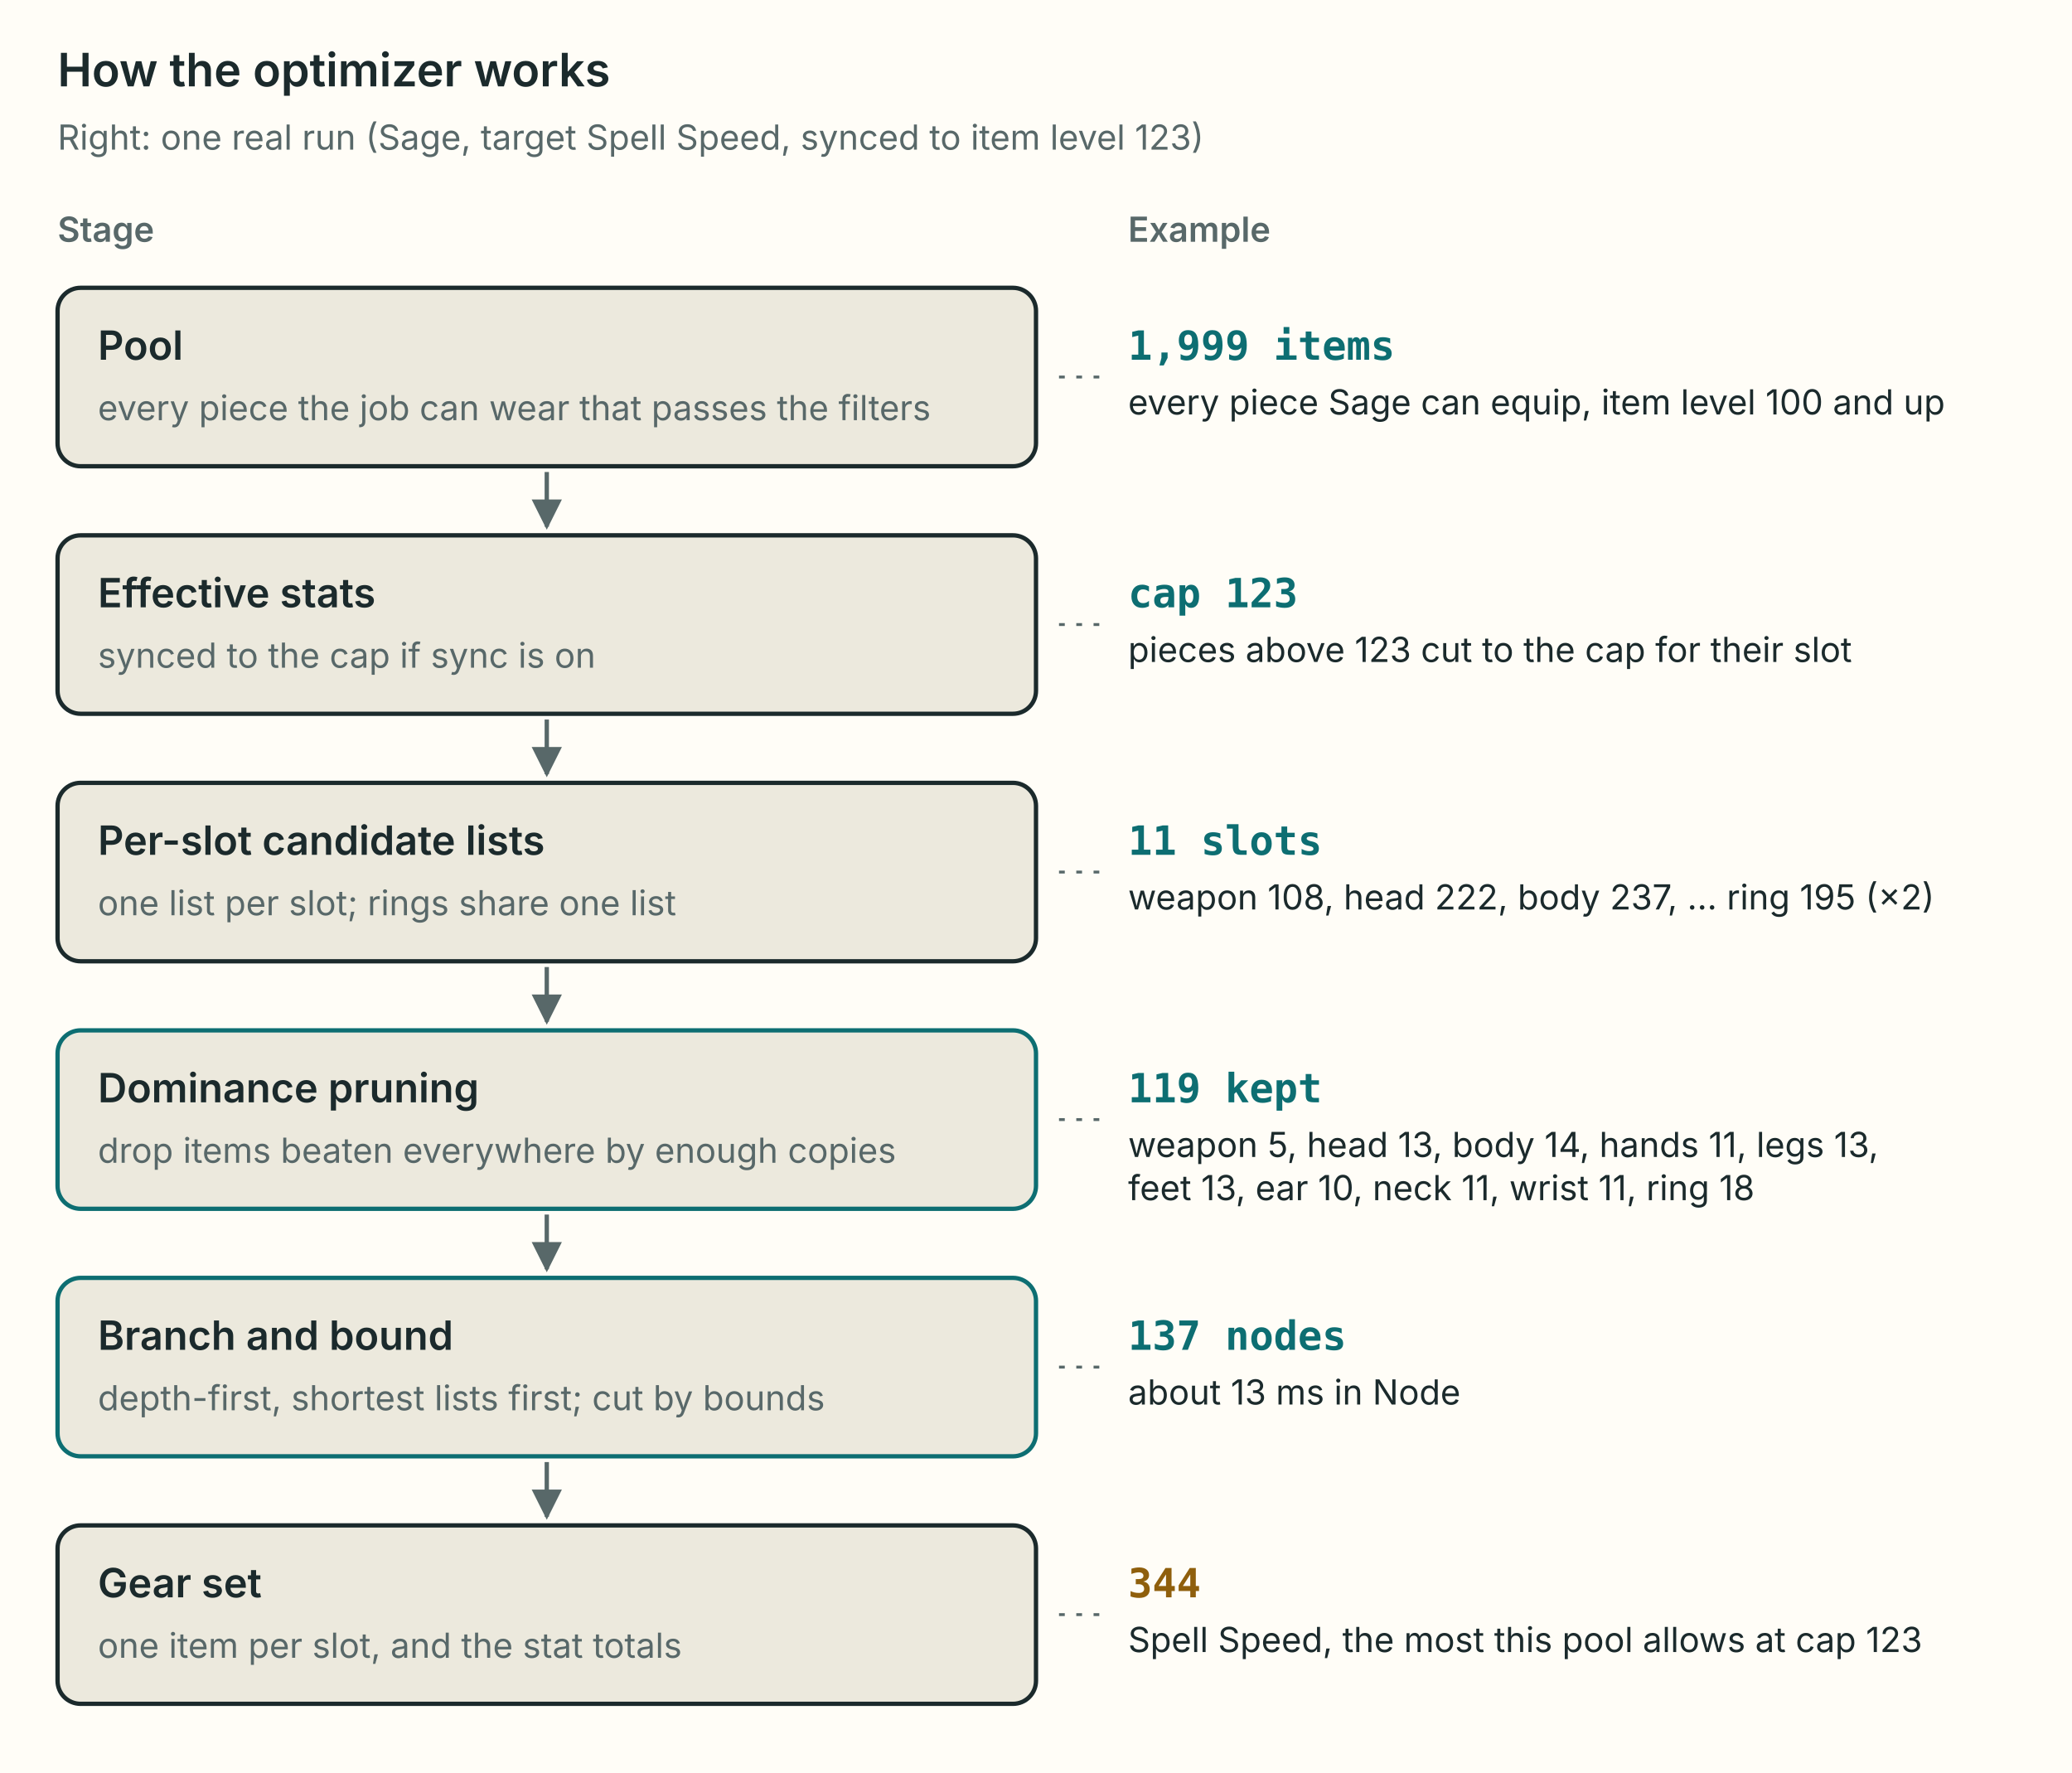
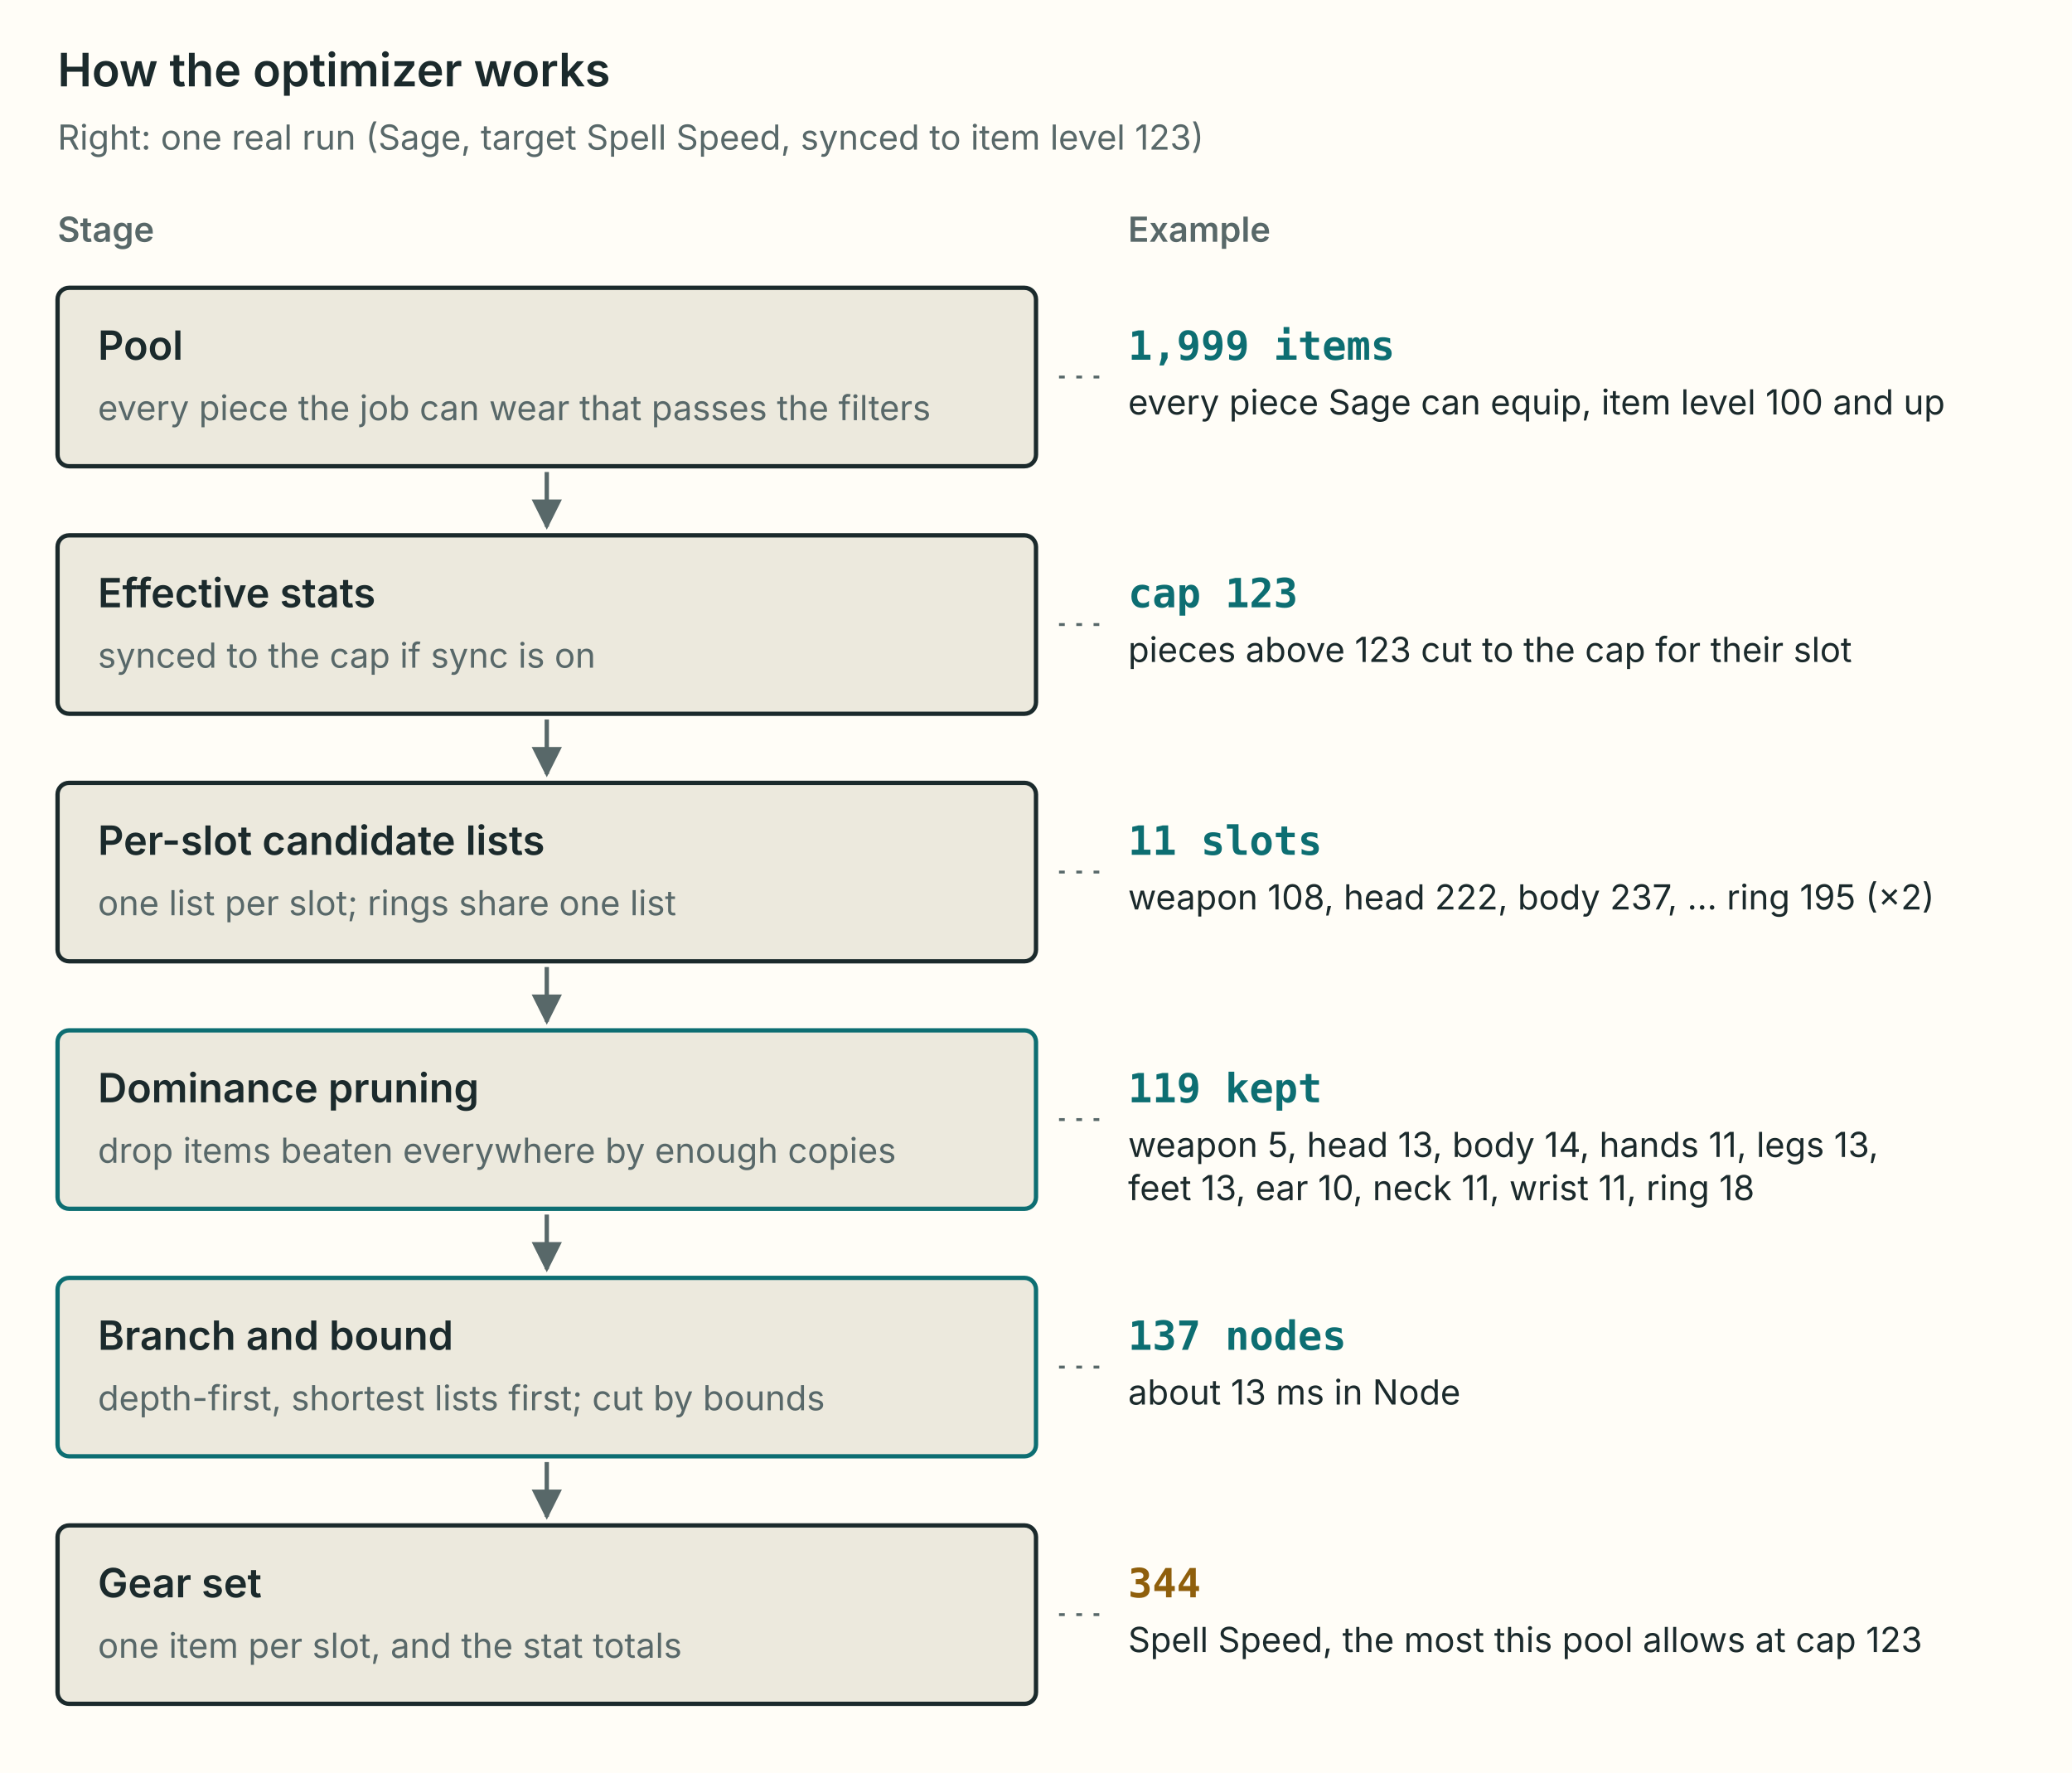
<svg xmlns="http://www.w3.org/2000/svg" viewBox="0 0 720 616" role="img" aria-label="Optimizer pipeline: pool, effective stats, per-slot candidate lists, dominance pruning, branch and bound, gear set, with numbers for a 1,999-item Sage pool synced to item level 123">
  <style>
  .bg { fill: #fffdf7; }
  .box { fill: #ece9dd; stroke: #1b2a2c; stroke-width: 1.5; }
  .box-good { fill: #ece9dd; stroke: #25773a; stroke-width: 1.5; }
  .box-bad { fill: #ece9dd; stroke: #b0402c; stroke-width: 1.5; stroke-dasharray: 5 4; }
  .box-accent { fill: #ece9dd; stroke: #0d6e72; stroke-width: 1.5; }
  .fg { fill: #1b2a2c; }
  .muted { fill: #586869; }
  .accent { fill: #0d6e72; }
  .gold { fill: #8f5f0c; }
  .bad { fill: #b0402c; }
  .good { fill: #25773a; }
  .s-fg { stroke: #1b2a2c; }
  .s-muted { stroke: #586869; }
  .s-accent { stroke: #0d6e72; }
  .s-bad { stroke: #b0402c; }
  .s-good { stroke: #25773a; }
  text { font-family: system-ui, -apple-system, "Segoe UI", sans-serif; font-size: 14px; }
  .num { font-family: ui-monospace, Consolas, monospace; }
  .small { font-size: 12px; }
  .title { font-size: 16px; font-weight: 600; }
  .b { font-weight: 600; }
  @media (prefers-color-scheme: dark) {
    .bg { fill: #142023; }
    .box { fill: #1b2b2e; stroke: #e5eeed; }
    .box-good { fill: #1b2b2e; stroke: #6cc788; }
    .box-bad { fill: #1b2b2e; stroke: #f08a74; }
    .box-accent { fill: #1b2b2e; stroke: #4cc2b6; }
    .fg { fill: #e5eeed; }
    .muted { fill: #92a5a5; }
    .accent { fill: #4cc2b6; }
    .gold { fill: #e2b659; }
    .bad { fill: #f08a74; }
    .good { fill: #6cc788; }
    .s-fg { stroke: #e5eeed; }
    .s-muted { stroke: #92a5a5; }
    .s-accent { stroke: #4cc2b6; }
    .s-bad { stroke: #f08a74; }
    .s-good { stroke: #6cc788; }
  }
</style>
  <defs>
    <marker id="arrow" viewBox="0 0 10 10" refX="9" refY="5" markerWidth="7" markerHeight="7" orient="auto-start-reverse">
      <path d="M0,0 L10,5 L0,10 z" class="muted" />
    </marker>
  </defs>
  <rect class="bg" x="0" y="0" width="720" height="616" />
  <text class="title fg" x="20" y="30">How the optimizer works</text>
  <text class="small muted" x="20" y="52">Right: one real run (Sage, target Spell Speed, synced to item level 123)</text>
  <text class="small b muted" x="20" y="84">Stage</text>
  <text class="small b muted" x="392" y="84">Example</text>
-   <rect class="box" x="20" y="100" width="340" height="62" rx="8" />
+   <rect class="box" x="20" y="100" width="340" height="62" rx="4" />
  <text class="fg b" x="34" y="125">Pool</text>
  <text class="small muted" x="34" y="146">every piece the job can wear that passes the filters</text>
  <line class="s-muted" x1="368" y1="131.0" x2="386" y2="131.0" stroke-width="1" stroke-dasharray="2 4" />
  <text class="num accent b" x="392" y="125">1,999 items</text>
  <text class="small fg" x="392" y="144">every piece Sage can equip, item level 100 and up</text>
  <line class="s-muted" x1="190" y1="164" x2="190" y2="183" stroke-width="1.5" marker-end="url(#arrow)" />
-   <rect class="box" x="20" y="186" width="340" height="62" rx="8" />
+   <rect class="box" x="20" y="186" width="340" height="62" rx="4" />
  <text class="fg b" x="34" y="211">Effective stats</text>
  <text class="small muted" x="34" y="232">synced to the cap if sync is on</text>
  <line class="s-muted" x1="368" y1="217.0" x2="386" y2="217.0" stroke-width="1" stroke-dasharray="2 4" />
  <text class="num accent b" x="392" y="211">cap 123</text>
  <text class="small fg" x="392" y="230">pieces above 123 cut to the cap for their slot</text>
  <line class="s-muted" x1="190" y1="250" x2="190" y2="269" stroke-width="1.5" marker-end="url(#arrow)" />
-   <rect class="box" x="20" y="272" width="340" height="62" rx="8" />
+   <rect class="box" x="20" y="272" width="340" height="62" rx="4" />
  <text class="fg b" x="34" y="297">Per-slot candidate lists</text>
  <text class="small muted" x="34" y="318">one list per slot; rings share one list</text>
  <line class="s-muted" x1="368" y1="303.0" x2="386" y2="303.0" stroke-width="1" stroke-dasharray="2 4" />
  <text class="num accent b" x="392" y="297">11 slots</text>
  <text class="small fg" x="392" y="316">weapon 108, head 222, body 237, … ring 195 (×2)</text>
  <line class="s-muted" x1="190" y1="336" x2="190" y2="355" stroke-width="1.5" marker-end="url(#arrow)" />
-   <rect class="box-accent" x="20" y="358" width="340" height="62" rx="8" />
+   <rect class="box-accent" x="20" y="358" width="340" height="62" rx="4" />
  <text class="fg b" x="34" y="383">Dominance pruning</text>
  <text class="small muted" x="34" y="404">drop items beaten everywhere by enough copies</text>
  <line class="s-muted" x1="368" y1="389.0" x2="386" y2="389.0" stroke-width="1" stroke-dasharray="2 4" />
  <text class="num accent b" x="392" y="383">119 kept</text>
  <text class="small fg" x="392" y="402">weapon 5, head 13, body 14, hands 11, legs 13,</text>
  <text class="small fg" x="392" y="417">feet 13, ear 10, neck 11, wrist 11, ring 18</text>
  <line class="s-muted" x1="190" y1="422" x2="190" y2="441" stroke-width="1.5" marker-end="url(#arrow)" />
-   <rect class="box-accent" x="20" y="444" width="340" height="62" rx="8" />
+   <rect class="box-accent" x="20" y="444" width="340" height="62" rx="4" />
  <text class="fg b" x="34" y="469">Branch and bound</text>
  <text class="small muted" x="34" y="490">depth-first, shortest lists first; cut by bounds</text>
  <line class="s-muted" x1="368" y1="475.0" x2="386" y2="475.0" stroke-width="1" stroke-dasharray="2 4" />
  <text class="num accent b" x="392" y="469">137 nodes</text>
  <text class="small fg" x="392" y="488">about 13 ms in Node</text>
  <line class="s-muted" x1="190" y1="508" x2="190" y2="527" stroke-width="1.5" marker-end="url(#arrow)" />
-   <rect class="box" x="20" y="530" width="340" height="62" rx="8" />
+   <rect class="box" x="20" y="530" width="340" height="62" rx="4" />
  <text class="fg b" x="34" y="555">Gear set</text>
  <text class="small muted" x="34" y="576">one item per slot, and the stat totals</text>
  <line class="s-muted" x1="368" y1="561.0" x2="386" y2="561.0" stroke-width="1" stroke-dasharray="2 4" />
  <text class="num gold b" x="392" y="555">344</text>
  <text class="small fg" x="392" y="574">Spell Speed, the most this pool allows at cap 123</text>
</svg>
